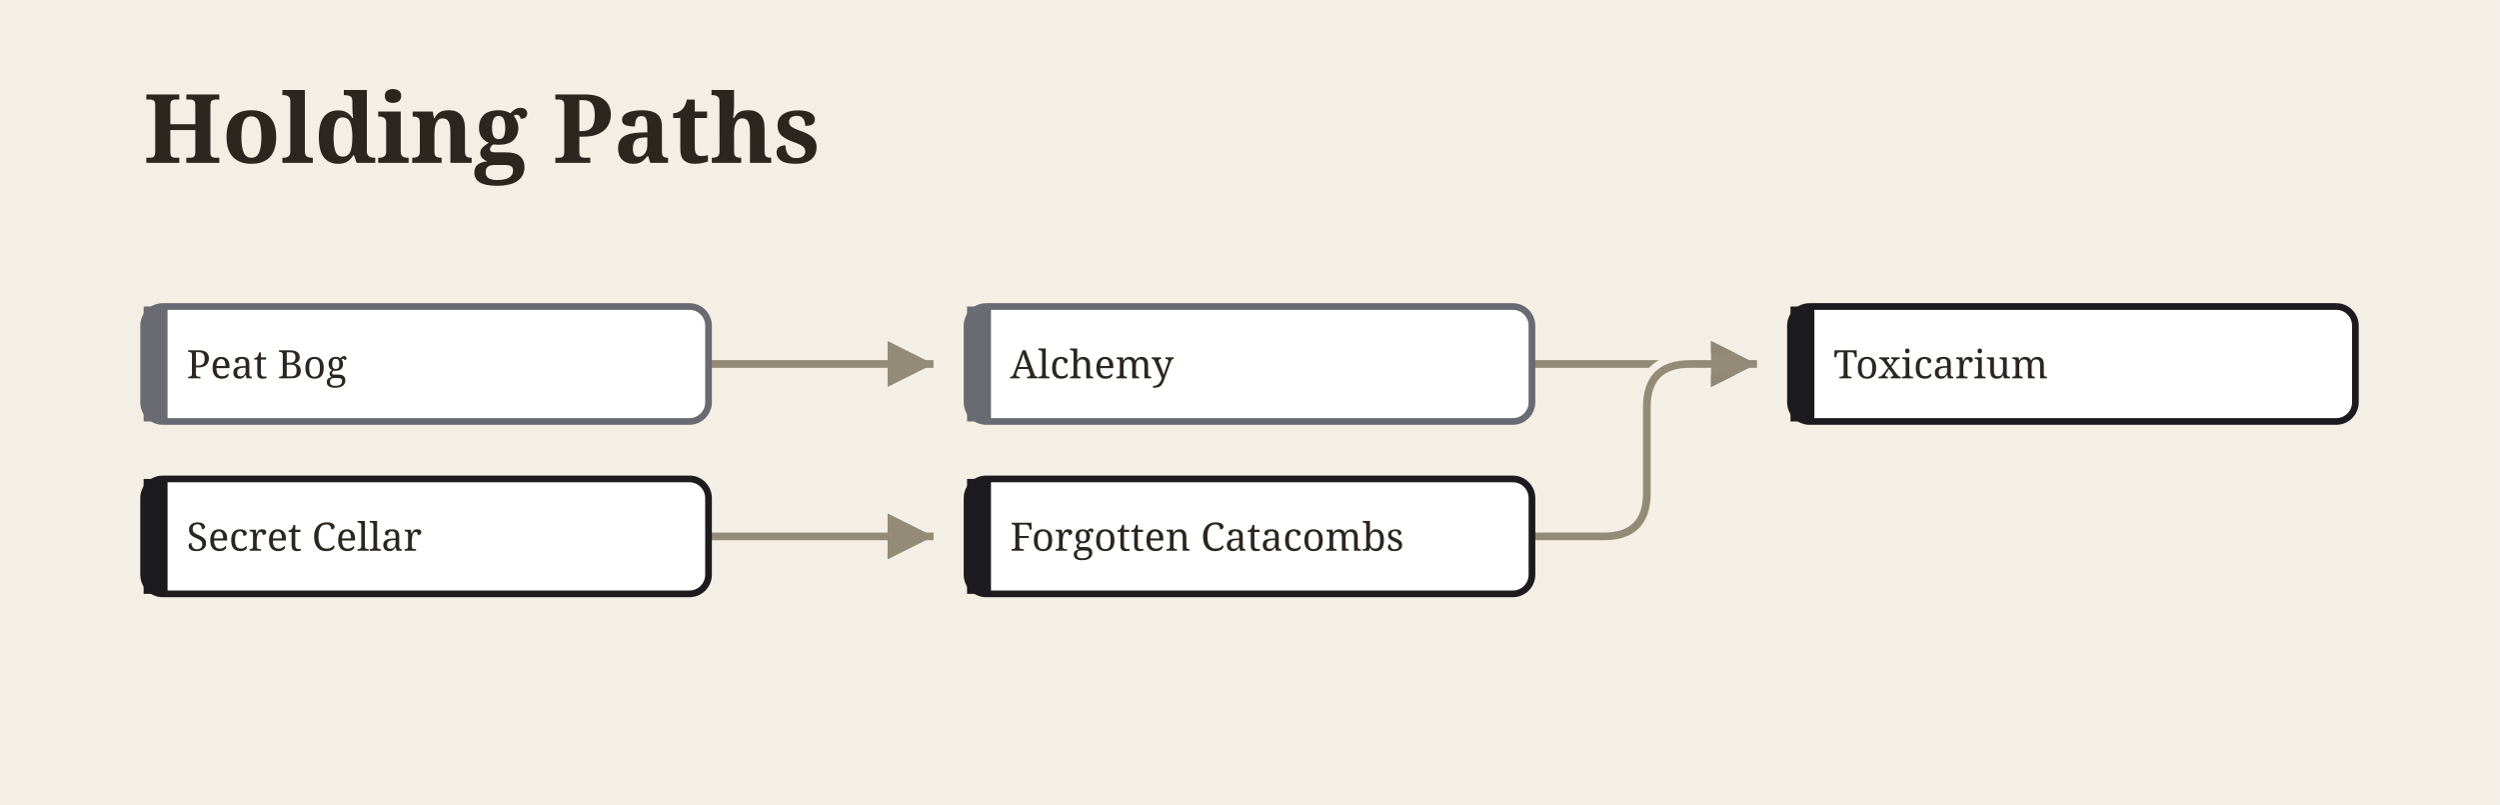
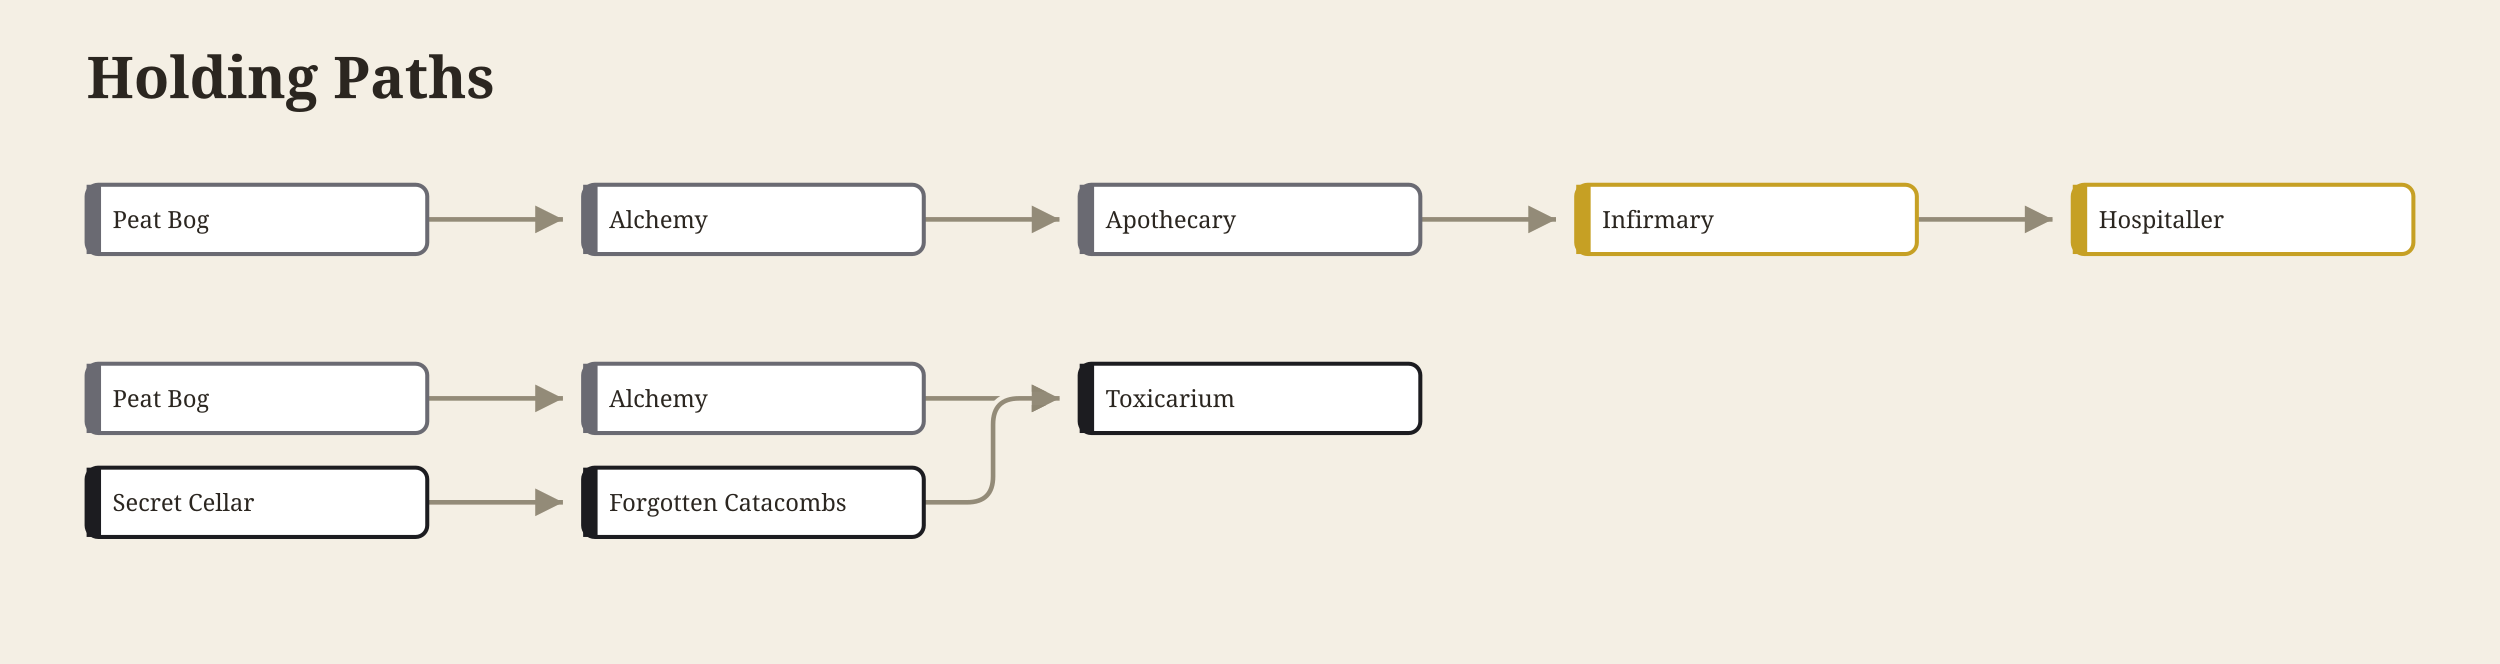
- <svg xmlns="http://www.w3.org/2000/svg" width="522" height="168" viewBox="0 0 522 168" font-family="Georgia, serif">
-   <rect width="522" height="168" fill="#f4efe4" />
+ <svg xmlns="http://www.w3.org/2000/svg" width="866" height="230" viewBox="0 0 866 230" font-family="Georgia, serif">
+   <rect width="866" height="230" fill="#f4efe4" />
  <defs>
    <marker id="arw-2E5A8C" markerWidth="7" markerHeight="7" refX="6" refY="3" orient="auto">
      <path d="M0,0 L6,3 L0,6 Z" fill="#2E5A8C" />
    </marker>
    <marker id="arw-9E2B25" markerWidth="7" markerHeight="7" refX="6" refY="3" orient="auto">
      <path d="M0,0 L6,3 L0,6 Z" fill="#9E2B25" />
    </marker>
    <marker id="arw-1c9c8c" markerWidth="7" markerHeight="7" refX="6" refY="3" orient="auto">
      <path d="M0,0 L6,3 L0,6 Z" fill="#1c9c8c" />
    </marker>
    <marker id="arw-C6A024" markerWidth="7" markerHeight="7" refX="6" refY="3" orient="auto">
      <path d="M0,0 L6,3 L0,6 Z" fill="#C6A024" />
    </marker>
    <marker id="arw-6A3D8F" markerWidth="7" markerHeight="7" refX="6" refY="3" orient="auto">
      <path d="M0,0 L6,3 L0,6 Z" fill="#6A3D8F" />
    </marker>
    <marker id="arw-CC6A1A" markerWidth="7" markerHeight="7" refX="6" refY="3" orient="auto">
      <path d="M0,0 L6,3 L0,6 Z" fill="#CC6A1A" />
    </marker>
    <marker id="arw-3a7d3a" markerWidth="7" markerHeight="7" refX="6" refY="3" orient="auto">
      <path d="M0,0 L6,3 L0,6 Z" fill="#3a7d3a" />
    </marker>
    <marker id="arw-b5347a" markerWidth="7" markerHeight="7" refX="6" refY="3" orient="auto">
      <path d="M0,0 L6,3 L0,6 Z" fill="#b5347a" />
    </marker>
    <marker id="arw-2b6f9e" markerWidth="7" markerHeight="7" refX="6" refY="3" orient="auto">
      <path d="M0,0 L6,3 L0,6 Z" fill="#2b6f9e" />
    </marker>
    <marker id="arw-8a6d1a" markerWidth="7" markerHeight="7" refX="6" refY="3" orient="auto">
      <path d="M0,0 L6,3 L0,6 Z" fill="#8a6d1a" />
    </marker>
    <marker id="arw-5f5647" markerWidth="7" markerHeight="7" refX="6" refY="3" orient="auto">
      <path d="M0,0 L6,3 L0,6 Z" fill="#5f5647" />
    </marker>
    <marker id="arw-7a2ea0" markerWidth="7" markerHeight="7" refX="6" refY="3" orient="auto">
      <path d="M0,0 L6,3 L0,6 Z" fill="#7a2ea0" />
    </marker>
    <marker id="arw-0f8a7e" markerWidth="7" markerHeight="7" refX="6" refY="3" orient="auto">
      <path d="M0,0 L6,3 L0,6 Z" fill="#0f8a7e" />
    </marker>
    <marker id="arw-a83232" markerWidth="7" markerHeight="7" refX="6" refY="3" orient="auto">
      <path d="M0,0 L6,3 L0,6 Z" fill="#a83232" />
    </marker>
    <marker id="arw-8f8672" markerWidth="7" markerHeight="7" refX="6" refY="3" orient="auto">
      <path d="M0,0 L6,3 L0,6 Z" fill="#8f8672" />
    </marker>
  </defs>
  <text x="30" y="34" font-size="20" font-weight="bold" fill="#2b2620">Holding Paths</text>
  <path d="M148,76 L195,76" fill="none" stroke="#f4efe4" stroke-width="4.6" opacity="1" />
  <path d="M148,76 L195,76" fill="none" stroke="#8f8672" stroke-width="1.6" opacity="0.95" marker-end="url(#arw-8f8672)" />
-   <path d="M148,112 L195,112" fill="none" stroke="#f4efe4" stroke-width="4.6" opacity="1" />
-   <path d="M148,112 L195,112" fill="none" stroke="#8f8672" stroke-width="1.6" opacity="0.95" marker-end="url(#arw-8f8672)" />
  <path d="M320,76 L367,76" fill="none" stroke="#f4efe4" stroke-width="4.6" opacity="1" />
  <path d="M320,76 L367,76" fill="none" stroke="#8f8672" stroke-width="1.6" opacity="0.95" marker-end="url(#arw-8f8672)" />
-   <path d="M320,112 L335,112 Q344,112 344,103 L344,85 Q344,76 353,76 L367,76" fill="none" stroke="#f4efe4" stroke-width="4.6" opacity="1" />
-   <path d="M320,112 L335,112 Q344,112 344,103 L344,85 Q344,76 353,76 L367,76" fill="none" stroke="#8f8672" stroke-width="1.6" opacity="0.95" marker-end="url(#arw-8f8672)" />
+   <path d="M492,76 L539,76" fill="none" stroke="#f4efe4" stroke-width="4.6" opacity="1" />
+   <path d="M492,76 L539,76" fill="none" stroke="#8f8672" stroke-width="1.6" opacity="0.95" marker-end="url(#arw-8f8672)" />
+   <path d="M664,76 L711,76" fill="none" stroke="#f4efe4" stroke-width="4.6" opacity="1" />
+   <path d="M664,76 L711,76" fill="none" stroke="#8f8672" stroke-width="1.6" opacity="0.95" marker-end="url(#arw-8f8672)" />
  <rect x="30" y="64" width="118" height="24" rx="4" fill="#ffffff" stroke="#6a6a72" stroke-width="1.4" />
  <rect x="30" y="64" width="5" height="24" fill="#6a6a72" />
  <text x="39" y="79" font-size="8.2" fill="#2b2620">Peat Bog</text>
-   <rect x="30" y="100" width="118" height="24" rx="4" fill="#ffffff" stroke="#1c1c20" stroke-width="1.4" />
-   <rect x="30" y="100" width="5" height="24" fill="#1c1c20" />
-   <text x="39" y="115" font-size="8.2" fill="#2b2620">Secret Cellar</text>
  <rect x="202" y="64" width="118" height="24" rx="4" fill="#ffffff" stroke="#6a6a72" stroke-width="1.4" />
  <rect x="202" y="64" width="5" height="24" fill="#6a6a72" />
  <text x="211" y="79" font-size="8.2" fill="#2b2620">Alchemy</text>
-   <rect x="202" y="100" width="118" height="24" rx="4" fill="#ffffff" stroke="#1c1c20" stroke-width="1.4" />
-   <rect x="202" y="100" width="5" height="24" fill="#1c1c20" />
-   <text x="211" y="115" font-size="8.2" fill="#2b2620">Forgotten Catacombs</text>
-   <rect x="374" y="64" width="118" height="24" rx="4" fill="#ffffff" stroke="#1c1c20" stroke-width="1.4" />
-   <rect x="374" y="64" width="5" height="24" fill="#1c1c20" />
-   <text x="383" y="79" font-size="8.2" fill="#2b2620">Toxicarium</text>
+   <rect x="374" y="64" width="118" height="24" rx="4" fill="#ffffff" stroke="#6a6a72" stroke-width="1.4" />
+   <rect x="374" y="64" width="5" height="24" fill="#6a6a72" />
+   <text x="383" y="79" font-size="8.2" fill="#2b2620">Apothecary</text>
+   <rect x="546" y="64" width="118" height="24" rx="4" fill="#ffffff" stroke="#C6A024" stroke-width="1.4" />
+   <rect x="546" y="64" width="5" height="24" fill="#C6A024" />
+   <text x="555" y="79" font-size="8.2" fill="#2b2620">Infirmary</text>
+   <rect x="718" y="64" width="118" height="24" rx="4" fill="#ffffff" stroke="#C6A024" stroke-width="1.4" />
+   <rect x="718" y="64" width="5" height="24" fill="#C6A024" />
+   <text x="727" y="79" font-size="8.2" fill="#2b2620">Hospitaller</text>
+   <path d="M148,138 L195,138" fill="none" stroke="#f4efe4" stroke-width="4.6" opacity="1" />
+   <path d="M148,138 L195,138" fill="none" stroke="#8f8672" stroke-width="1.6" opacity="0.95" marker-end="url(#arw-8f8672)" />
+   <path d="M148,174 L195,174" fill="none" stroke="#f4efe4" stroke-width="4.6" opacity="1" />
+   <path d="M148,174 L195,174" fill="none" stroke="#8f8672" stroke-width="1.6" opacity="0.95" marker-end="url(#arw-8f8672)" />
+   <path d="M320,138 L367,138" fill="none" stroke="#f4efe4" stroke-width="4.6" opacity="1" />
+   <path d="M320,138 L367,138" fill="none" stroke="#8f8672" stroke-width="1.6" opacity="0.95" marker-end="url(#arw-8f8672)" />
+   <path d="M320,174 L335,174 Q344,174 344,165 L344,147 Q344,138 353,138 L367,138" fill="none" stroke="#f4efe4" stroke-width="4.6" opacity="1" />
+   <path d="M320,174 L335,174 Q344,174 344,165 L344,147 Q344,138 353,138 L367,138" fill="none" stroke="#8f8672" stroke-width="1.6" opacity="0.95" marker-end="url(#arw-8f8672)" />
+   <rect x="30" y="126" width="118" height="24" rx="4" fill="#ffffff" stroke="#6a6a72" stroke-width="1.4" />
+   <rect x="30" y="126" width="5" height="24" fill="#6a6a72" />
+   <text x="39" y="141" font-size="8.2" fill="#2b2620">Peat Bog</text>
+   <rect x="30" y="162" width="118" height="24" rx="4" fill="#ffffff" stroke="#1c1c20" stroke-width="1.4" />
+   <rect x="30" y="162" width="5" height="24" fill="#1c1c20" />
+   <text x="39" y="177" font-size="8.2" fill="#2b2620">Secret Cellar</text>
+   <rect x="202" y="126" width="118" height="24" rx="4" fill="#ffffff" stroke="#6a6a72" stroke-width="1.4" />
+   <rect x="202" y="126" width="5" height="24" fill="#6a6a72" />
+   <text x="211" y="141" font-size="8.2" fill="#2b2620">Alchemy</text>
+   <rect x="202" y="162" width="118" height="24" rx="4" fill="#ffffff" stroke="#1c1c20" stroke-width="1.4" />
+   <rect x="202" y="162" width="5" height="24" fill="#1c1c20" />
+   <text x="211" y="177" font-size="8.2" fill="#2b2620">Forgotten Catacombs</text>
+   <rect x="374" y="126" width="118" height="24" rx="4" fill="#ffffff" stroke="#1c1c20" stroke-width="1.4" />
+   <rect x="374" y="126" width="5" height="24" fill="#1c1c20" />
+   <text x="383" y="141" font-size="8.2" fill="#2b2620">Toxicarium</text>
</svg>
